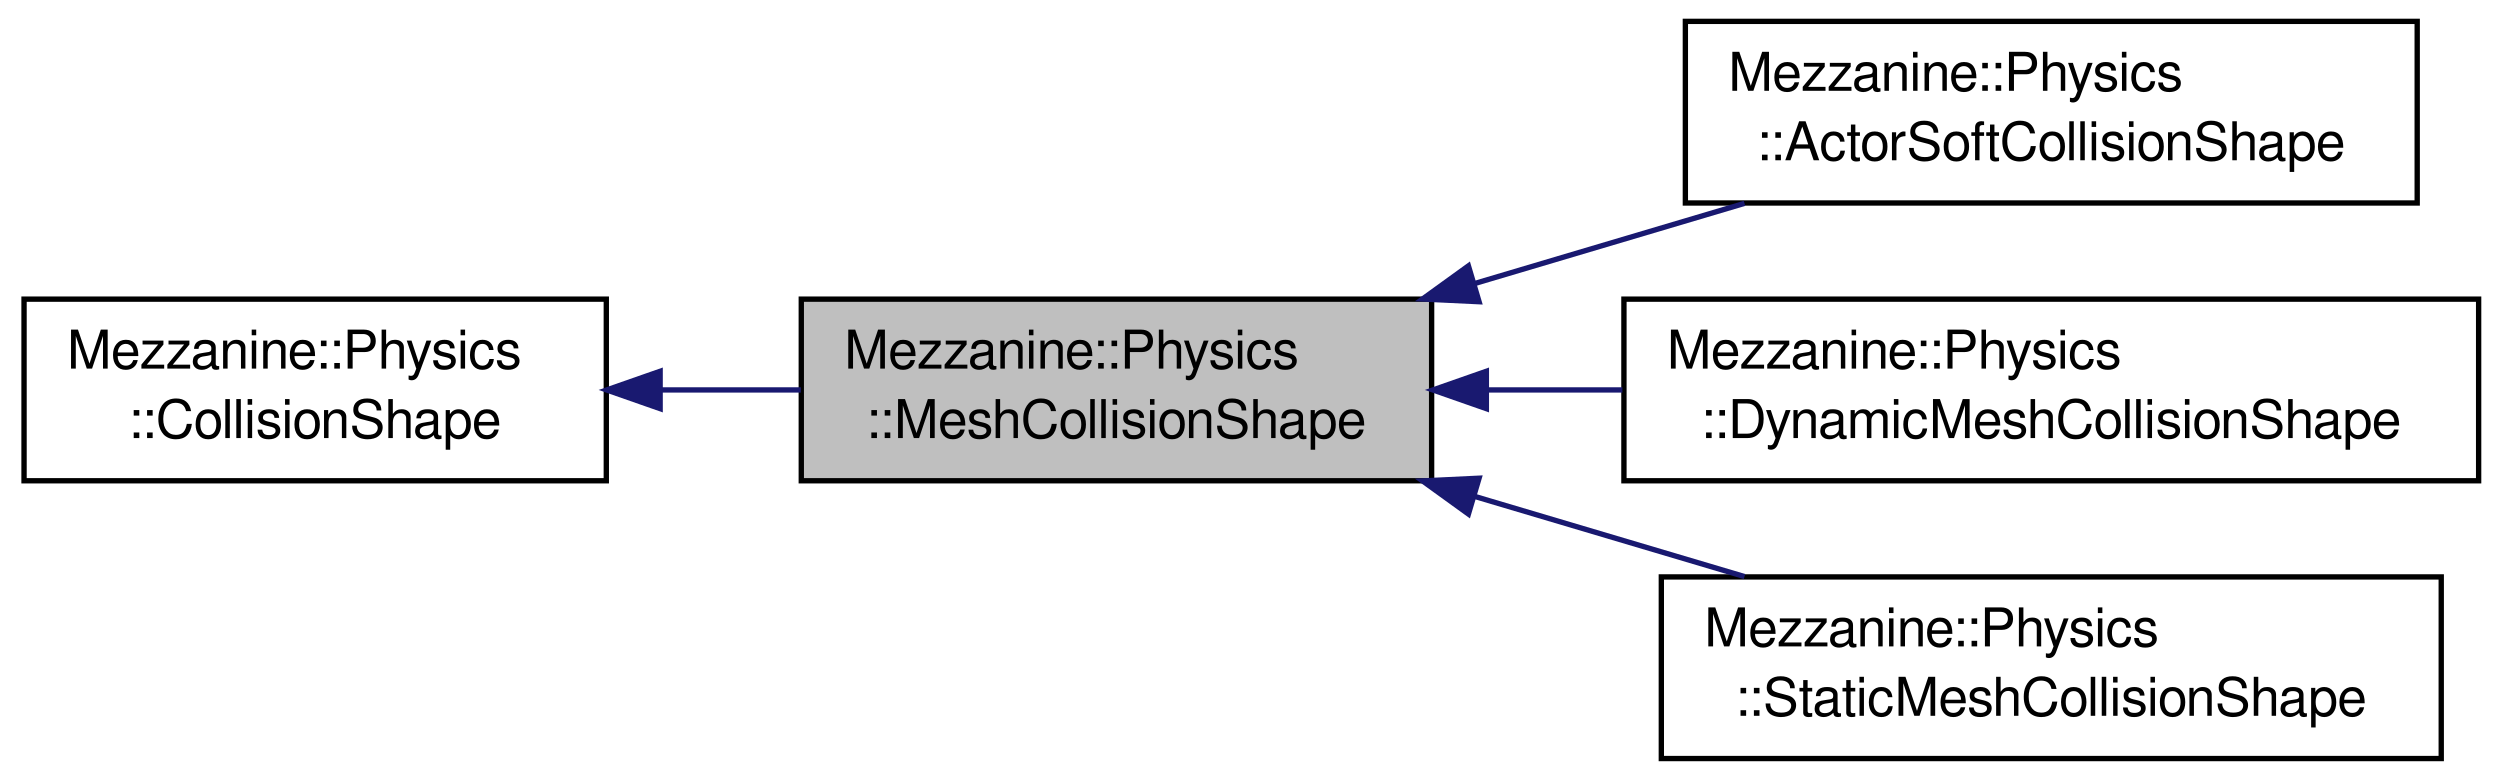
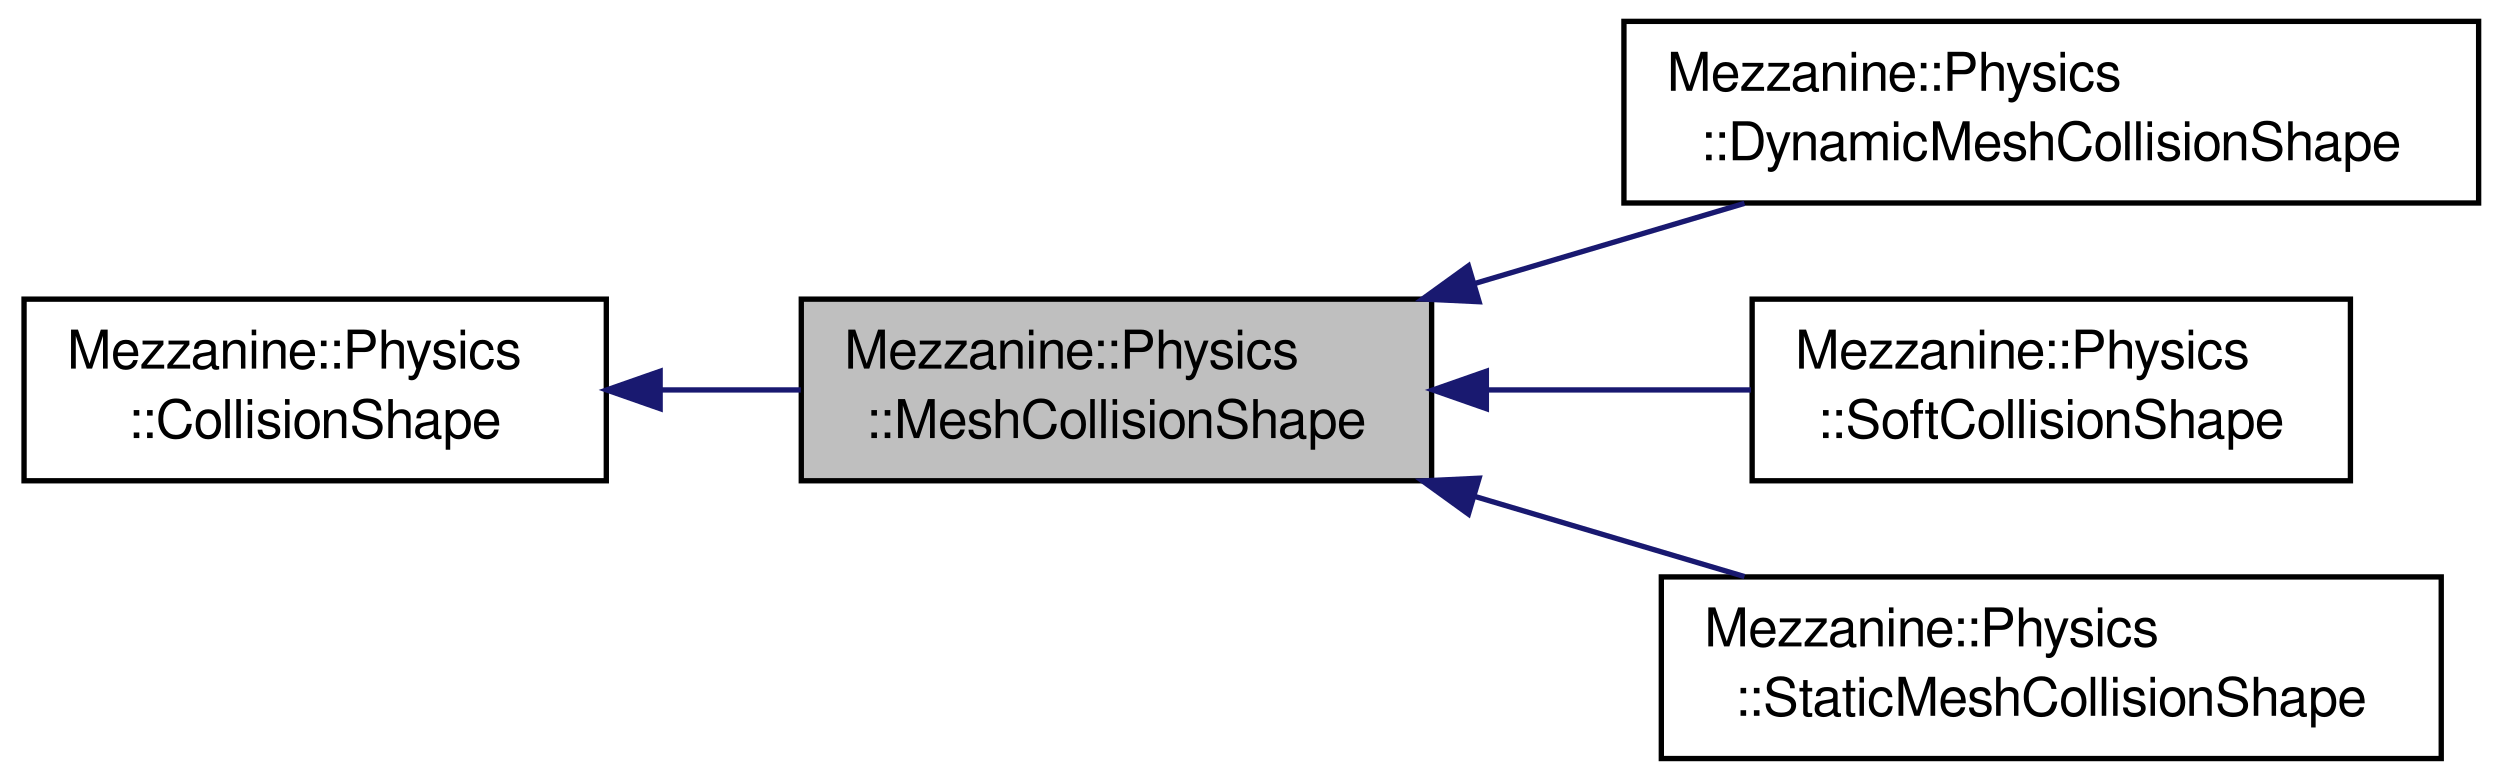
<svg xmlns="http://www.w3.org/2000/svg" xmlns:xlink="http://www.w3.org/1999/xlink" width="468pt" height="146pt" viewBox="0.00 0.00 468.00 146.00">
  <g id="graph1" class="graph" transform="scale(1 1) rotate(0) translate(4 142)">
    <polygon fill="white" stroke="white" points="-4,5 -4,-142 465,-142 465,5 -4,5" />
    <g id="node1" class="node">
      <polygon fill="#bfbfbf" stroke="black" points="146,-52 146,-86 264,-86 264,-52 146,-52" />
      <text text-anchor="start" x="154" y="-73" font-family="FreeSans" font-size="10.00">Mezzanine::Physics</text>
      <text text-anchor="middle" x="205" y="-60" font-family="FreeSans" font-size="10.00">::MeshCollisionShape</text>
    </g>
    <g id="node5" class="node">
-       <a xlink:href="classMezzanine_1_1Physics_1_1ActorSoftCollisionShape.html" target="_top" xlink:title="A collision shape for soft actors.">
-         <polygon fill="white" stroke="black" points="311.5,-104 311.5,-138 448.5,-138 448.5,-104 311.5,-104" />
-         <text text-anchor="start" x="319.5" y="-125" font-family="FreeSans" font-size="10.00">Mezzanine::Physics</text>
-         <text text-anchor="middle" x="380" y="-112" font-family="FreeSans" font-size="10.00">::ActorSoftCollisionShape</text>
+       <a xlink:href="classMezzanine_1_1Physics_1_1DynamicMeshCollisionShape.html" target="_top" xlink:title="A triangle mesh collsion shape based on a graphics mesh.">
+         <polygon fill="white" stroke="black" points="300,-104 300,-138 460,-138 460,-104 300,-104" />
+         <text text-anchor="start" x="308" y="-125" font-family="FreeSans" font-size="10.00">Mezzanine::Physics</text>
+         <text text-anchor="middle" x="380" y="-112" font-family="FreeSans" font-size="10.00">::DynamicMeshCollisionShape</text>
      </a>
    </g>
    <g id="edge4" class="edge">
      <path fill="none" stroke="midnightblue" d="M271.981,-88.903C288.661,-93.859 306.396,-99.129 322.57,-103.935" />
      <polygon fill="midnightblue" stroke="midnightblue" points="272.884,-85.52 262.302,-86.027 270.89,-92.23 272.884,-85.52" />
    </g>
    <g id="node7" class="node">
-       <a xlink:href="classMezzanine_1_1Physics_1_1DynamicMeshCollisionShape.html" target="_top" xlink:title="A triangle mesh collsion shape based on a graphics mesh.">
-         <polygon fill="white" stroke="black" points="300,-52 300,-86 460,-86 460,-52 300,-52" />
-         <text text-anchor="start" x="308" y="-73" font-family="FreeSans" font-size="10.00">Mezzanine::Physics</text>
-         <text text-anchor="middle" x="380" y="-60" font-family="FreeSans" font-size="10.00">::DynamicMeshCollisionShape</text>
+       <a xlink:href="classMezzanine_1_1Physics_1_1SoftCollisionShape.html" target="_top" xlink:title="A collision shape for soft proxies.">
+         <polygon fill="white" stroke="black" points="324,-52 324,-86 436,-86 436,-52 324,-52" />
+         <text text-anchor="start" x="332" y="-73" font-family="FreeSans" font-size="10.00">Mezzanine::Physics</text>
+         <text text-anchor="middle" x="380" y="-60" font-family="FreeSans" font-size="10.00">::SoftCollisionShape</text>
      </a>
    </g>
    <g id="edge6" class="edge">
-       <path fill="none" stroke="midnightblue" d="M274.294,-69C282.642,-69 291.222,-69 299.711,-69" />
+       <path fill="none" stroke="midnightblue" d="M274.325,-69C290.731,-69 308.029,-69 323.771,-69" />
      <polygon fill="midnightblue" stroke="midnightblue" points="274.247,-65.5 264.247,-69 274.247,-72.5 274.247,-65.5" />
    </g>
    <g id="node9" class="node">
      <a xlink:href="classMezzanine_1_1Physics_1_1StaticMeshCollisionShape.html" target="_top" xlink:title="A triangle mesh collsion shape based on a graphics mesh.">
        <polygon fill="white" stroke="black" points="307,-0 307,-34 453,-34 453,-0 307,-0" />
        <text text-anchor="start" x="315" y="-21" font-family="FreeSans" font-size="10.00">Mezzanine::Physics</text>
        <text text-anchor="middle" x="380" y="-8" font-family="FreeSans" font-size="10.00">::StaticMeshCollisionShape</text>
      </a>
    </g>
    <g id="edge8" class="edge">
      <path fill="none" stroke="midnightblue" d="M271.981,-49.097C288.661,-44.141 306.396,-38.871 322.57,-34.065" />
      <polygon fill="midnightblue" stroke="midnightblue" points="270.89,-45.77 262.302,-51.973 272.884,-52.48 270.89,-45.77" />
    </g>
    <g id="node2" class="node">
      <a xlink:href="classMezzanine_1_1Physics_1_1CollisionShape.html" target="_top" xlink:title="This is the base class for all collision shapes.">
        <polygon fill="white" stroke="black" points="0.5,-52 0.5,-86 109.5,-86 109.5,-52 0.5,-52" />
        <text text-anchor="start" x="8.5" y="-73" font-family="FreeSans" font-size="10.00">Mezzanine::Physics</text>
        <text text-anchor="middle" x="55" y="-60" font-family="FreeSans" font-size="10.00">::CollisionShape</text>
      </a>
    </g>
    <g id="edge2" class="edge">
      <path fill="none" stroke="midnightblue" d="M119.688,-69C128.399,-69 137.3,-69 145.907,-69" />
      <polygon fill="midnightblue" stroke="midnightblue" points="119.578,-65.5 109.578,-69 119.578,-72.5 119.578,-65.5" />
    </g>
  </g>
</svg>
